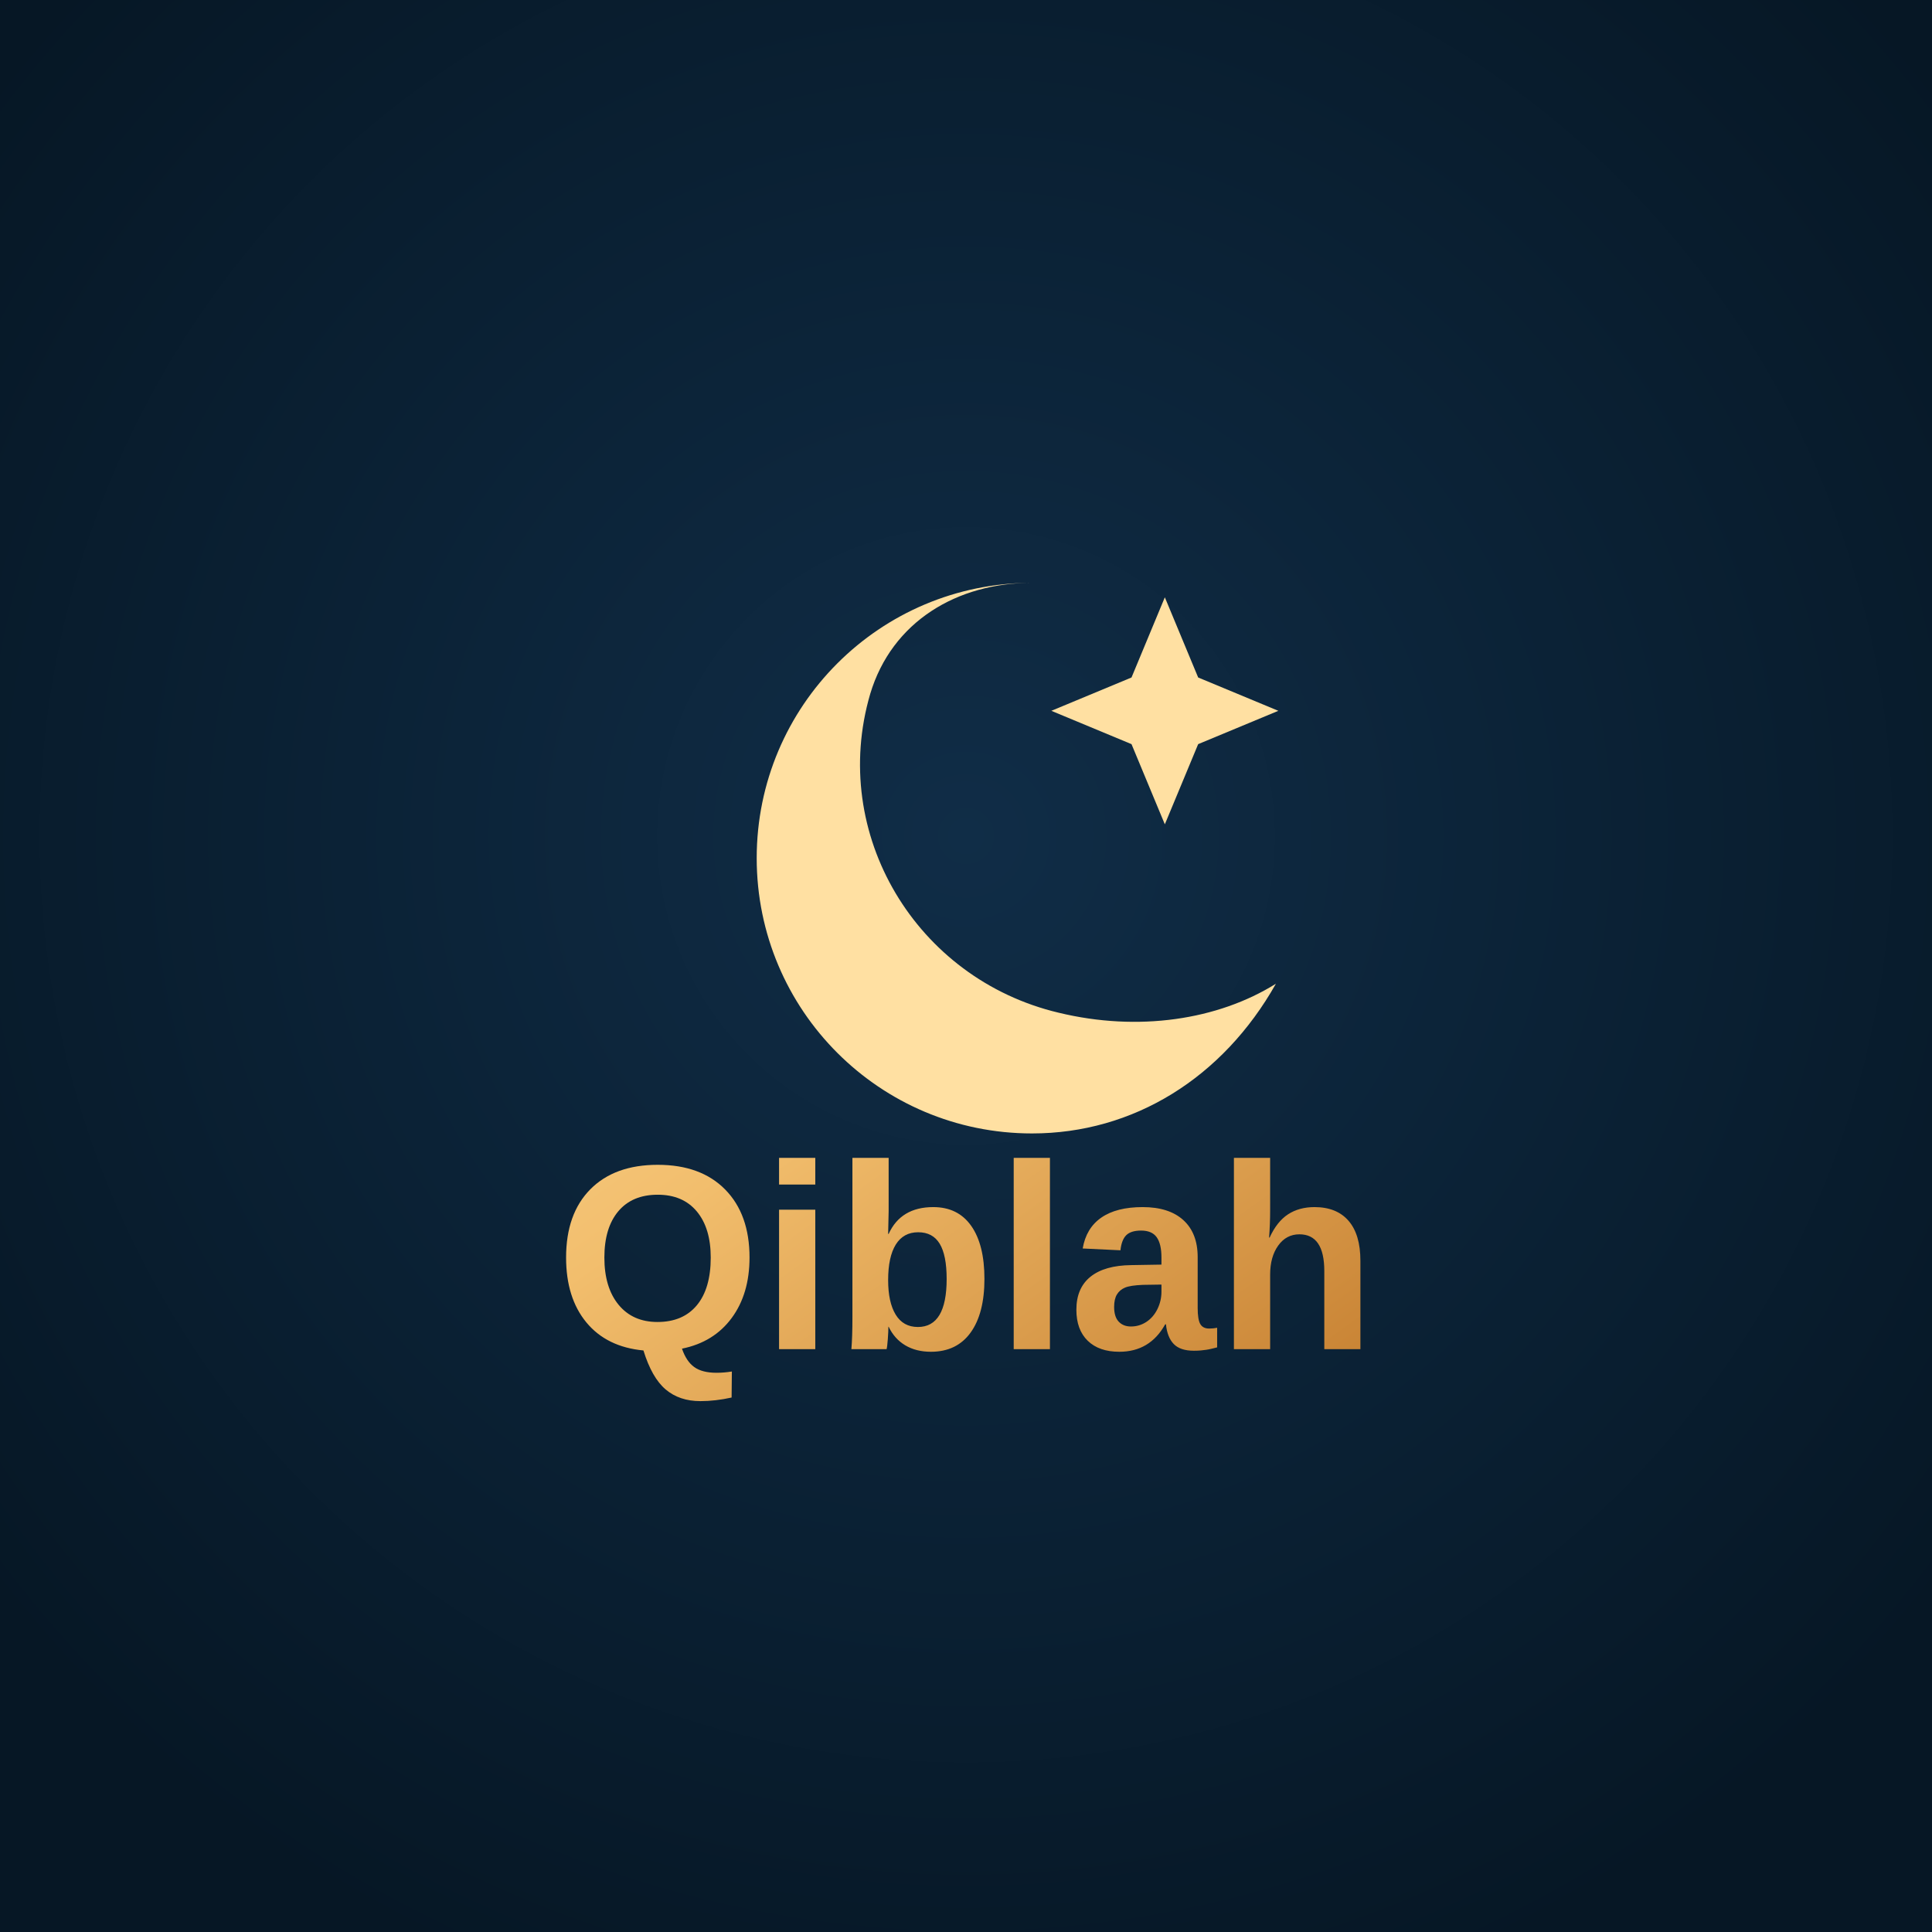
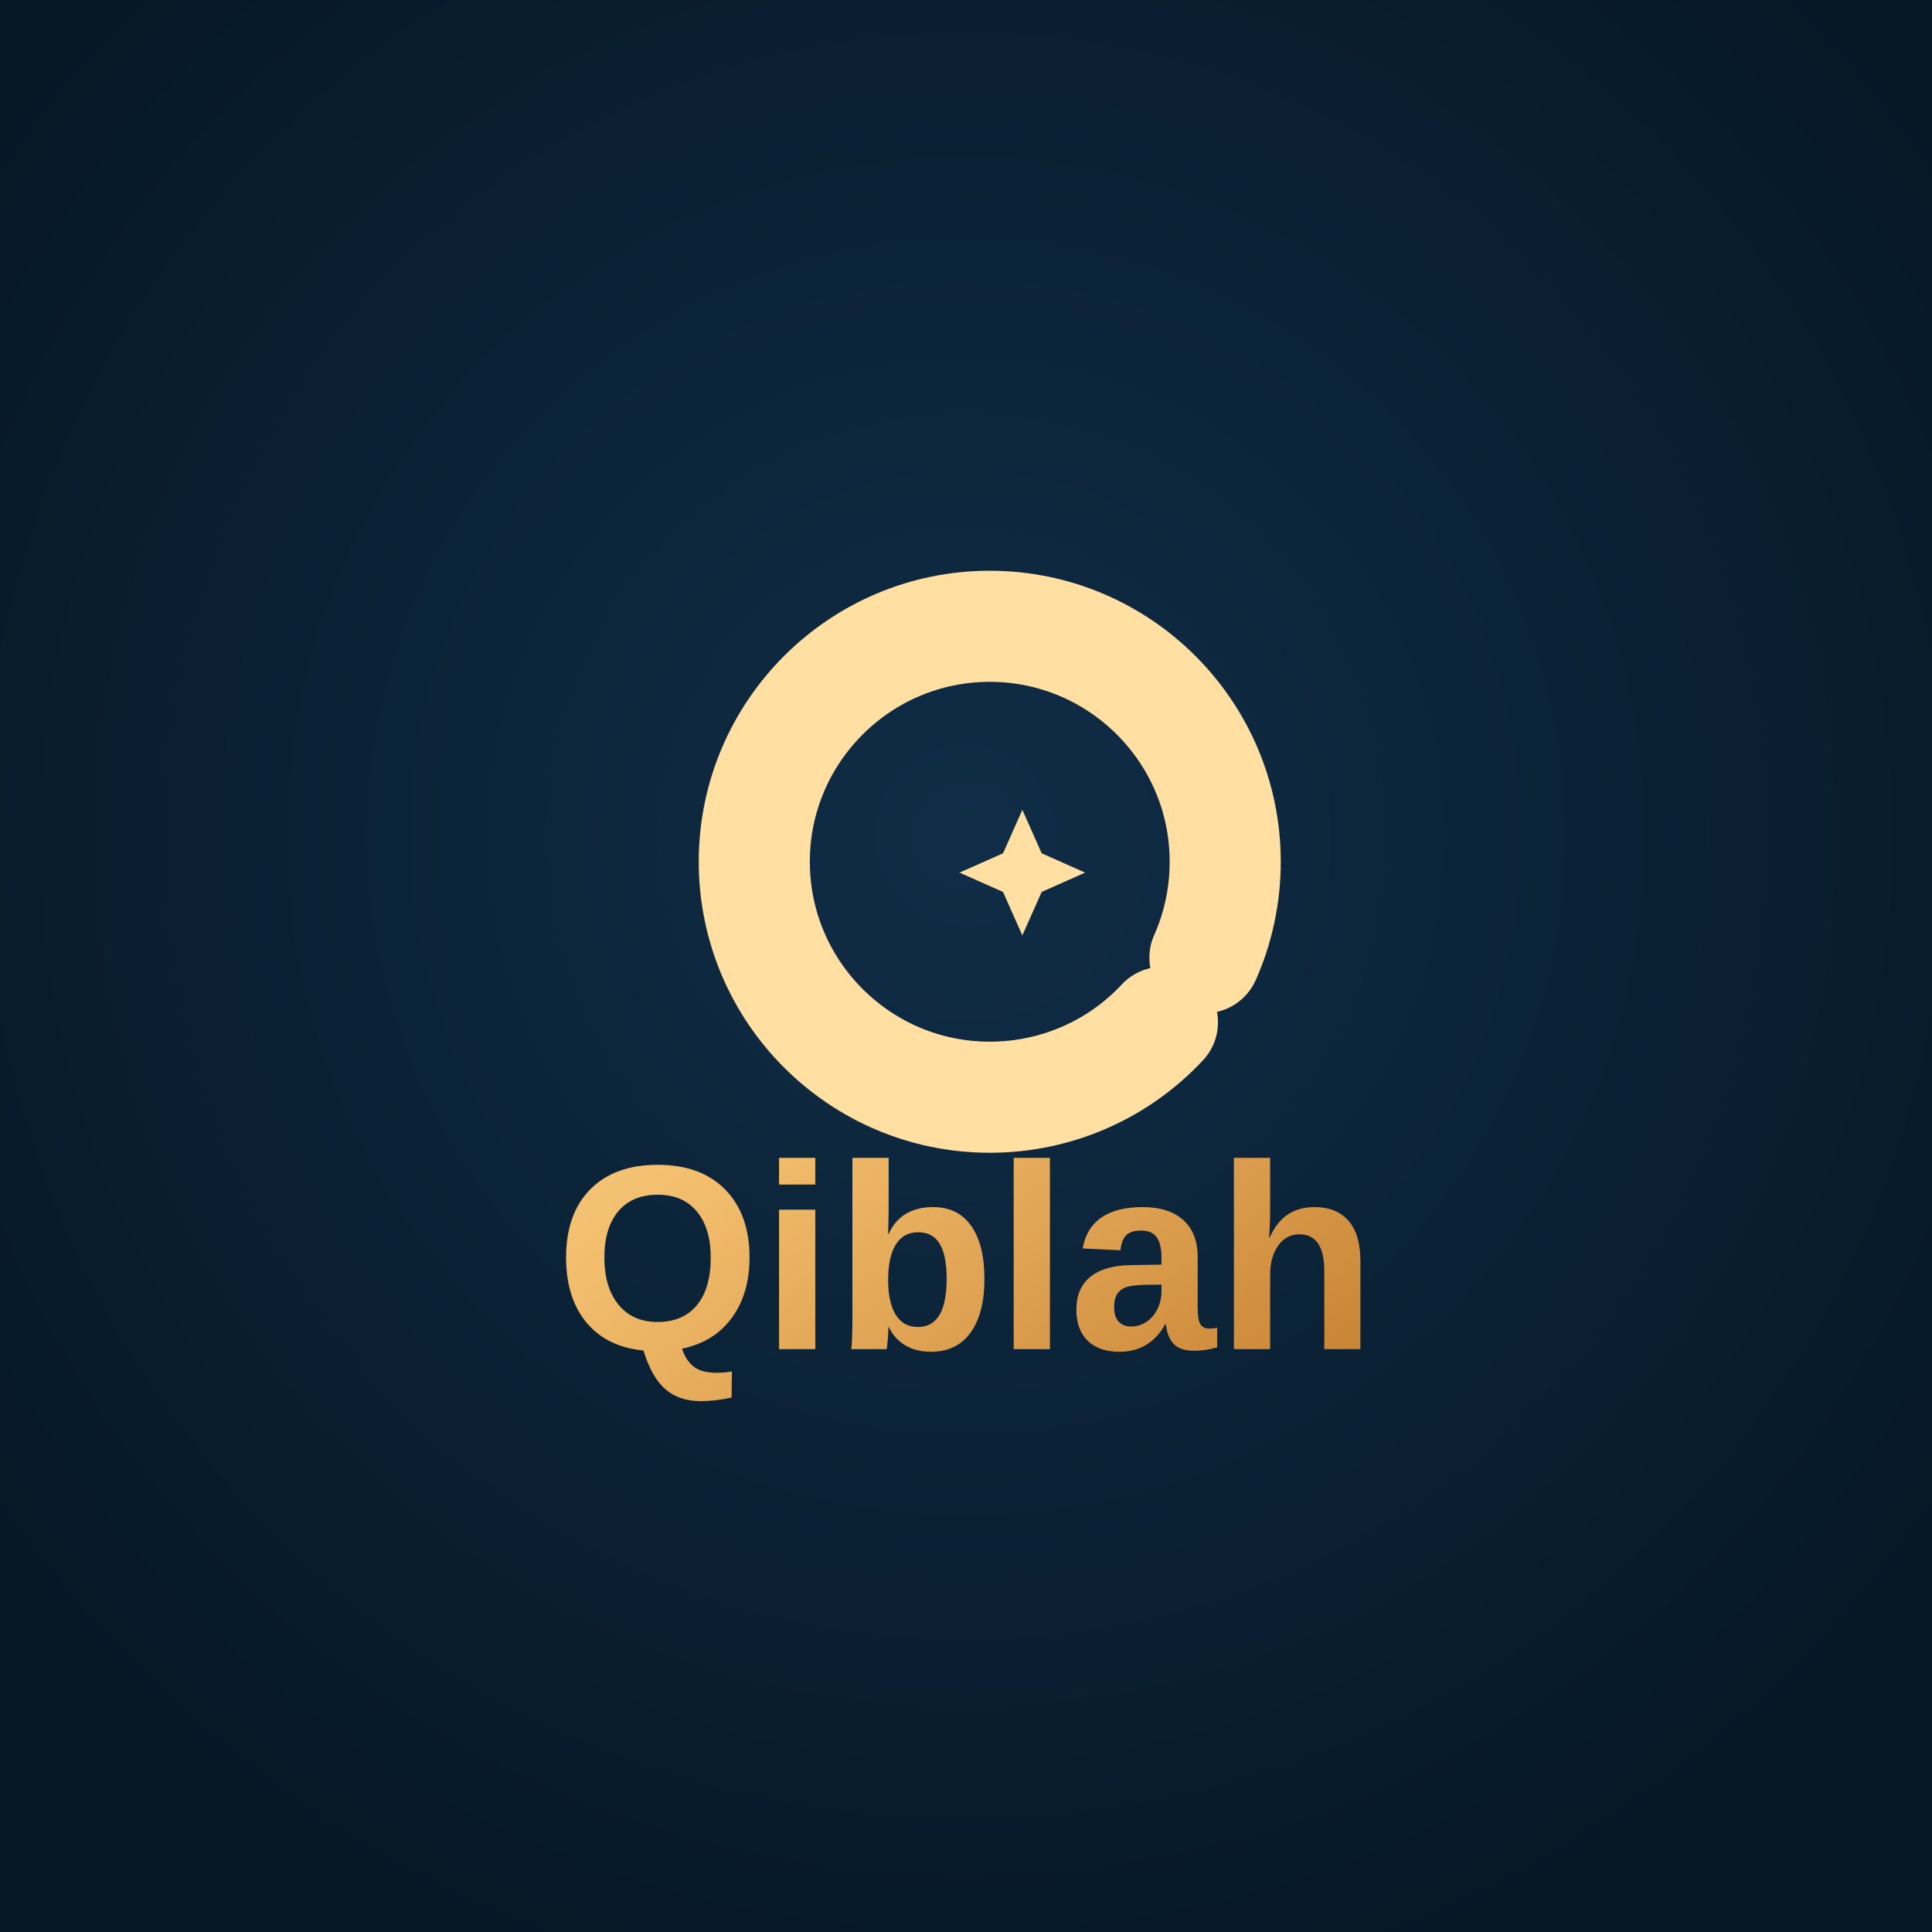
<svg xmlns="http://www.w3.org/2000/svg" width="1200" height="1200" viewBox="0 0 1200 1200" fill="none" role="img" aria-labelledby="title desc">
  <defs>
    <radialGradient id="qiblah-navy-social" cx="0" cy="0" r="1" gradientUnits="userSpaceOnUse" gradientTransform="translate(600 520) rotate(90) scale(760)">
      <stop offset="0" stop-color="#102D47" />
      <stop offset="1" stop-color="#061725" />
    </radialGradient>
    <linearGradient id="qiblah-gold-social" x1="425" y1="347" x2="801" y2="873" gradientUnits="userSpaceOnUse">
      <stop offset="0" stop-color="#FFE0A2" />
      <stop offset="0.5" stop-color="#F2BE6D" />
      <stop offset="1" stop-color="#C98435" />
    </linearGradient>
  </defs>
  <rect width="1200" height="1200" fill="url(#qiblah-navy-social)" />
  <g transform="translate(404 326) scale(1.5)">
-     <path fill="url(#qiblah-gold-social)" d="M158 24C95 24 44 75 44 138s51 114 114 114c42 0 79-23 101-62-24 15-57 20-90 12-59-14-95-74-78-132 9-30 36-46 67-46Z" />
-     <path fill="url(#qiblah-gold-social)" d="M213 30l13.8 33.2L260 77l-33.2 13.8L213 124l-13.8-33.2L166 77l33.2-13.8L213 30Z" />
+     <path d="M212 206C194.2 225.1 168.7 237 140.5 237C86.7 237 43 193.3 43 139.5S86.7 42 140.5 42S238 85.7 238 139.5C238 153.6 235 167.1 229.6 179.2" fill="none" stroke="url(#qiblah-gold-social)" stroke-width="46" stroke-linecap="round" stroke-linejoin="round" />
+     <path fill="url(#qiblah-gold-social)" d="M154 118l8 18 18 8-18 8-8 18-8-18-18-8 18-8 8-18Z" />
  </g>
  <text x="600" y="838" text-anchor="middle" fill="url(#qiblah-gold-social)" font-family="'Arial Rounded MT Bold', 'Nunito Sans', Outfit, Arial, sans-serif" font-size="164" font-weight="900" letter-spacing="0">Qiblah</text>
</svg>
